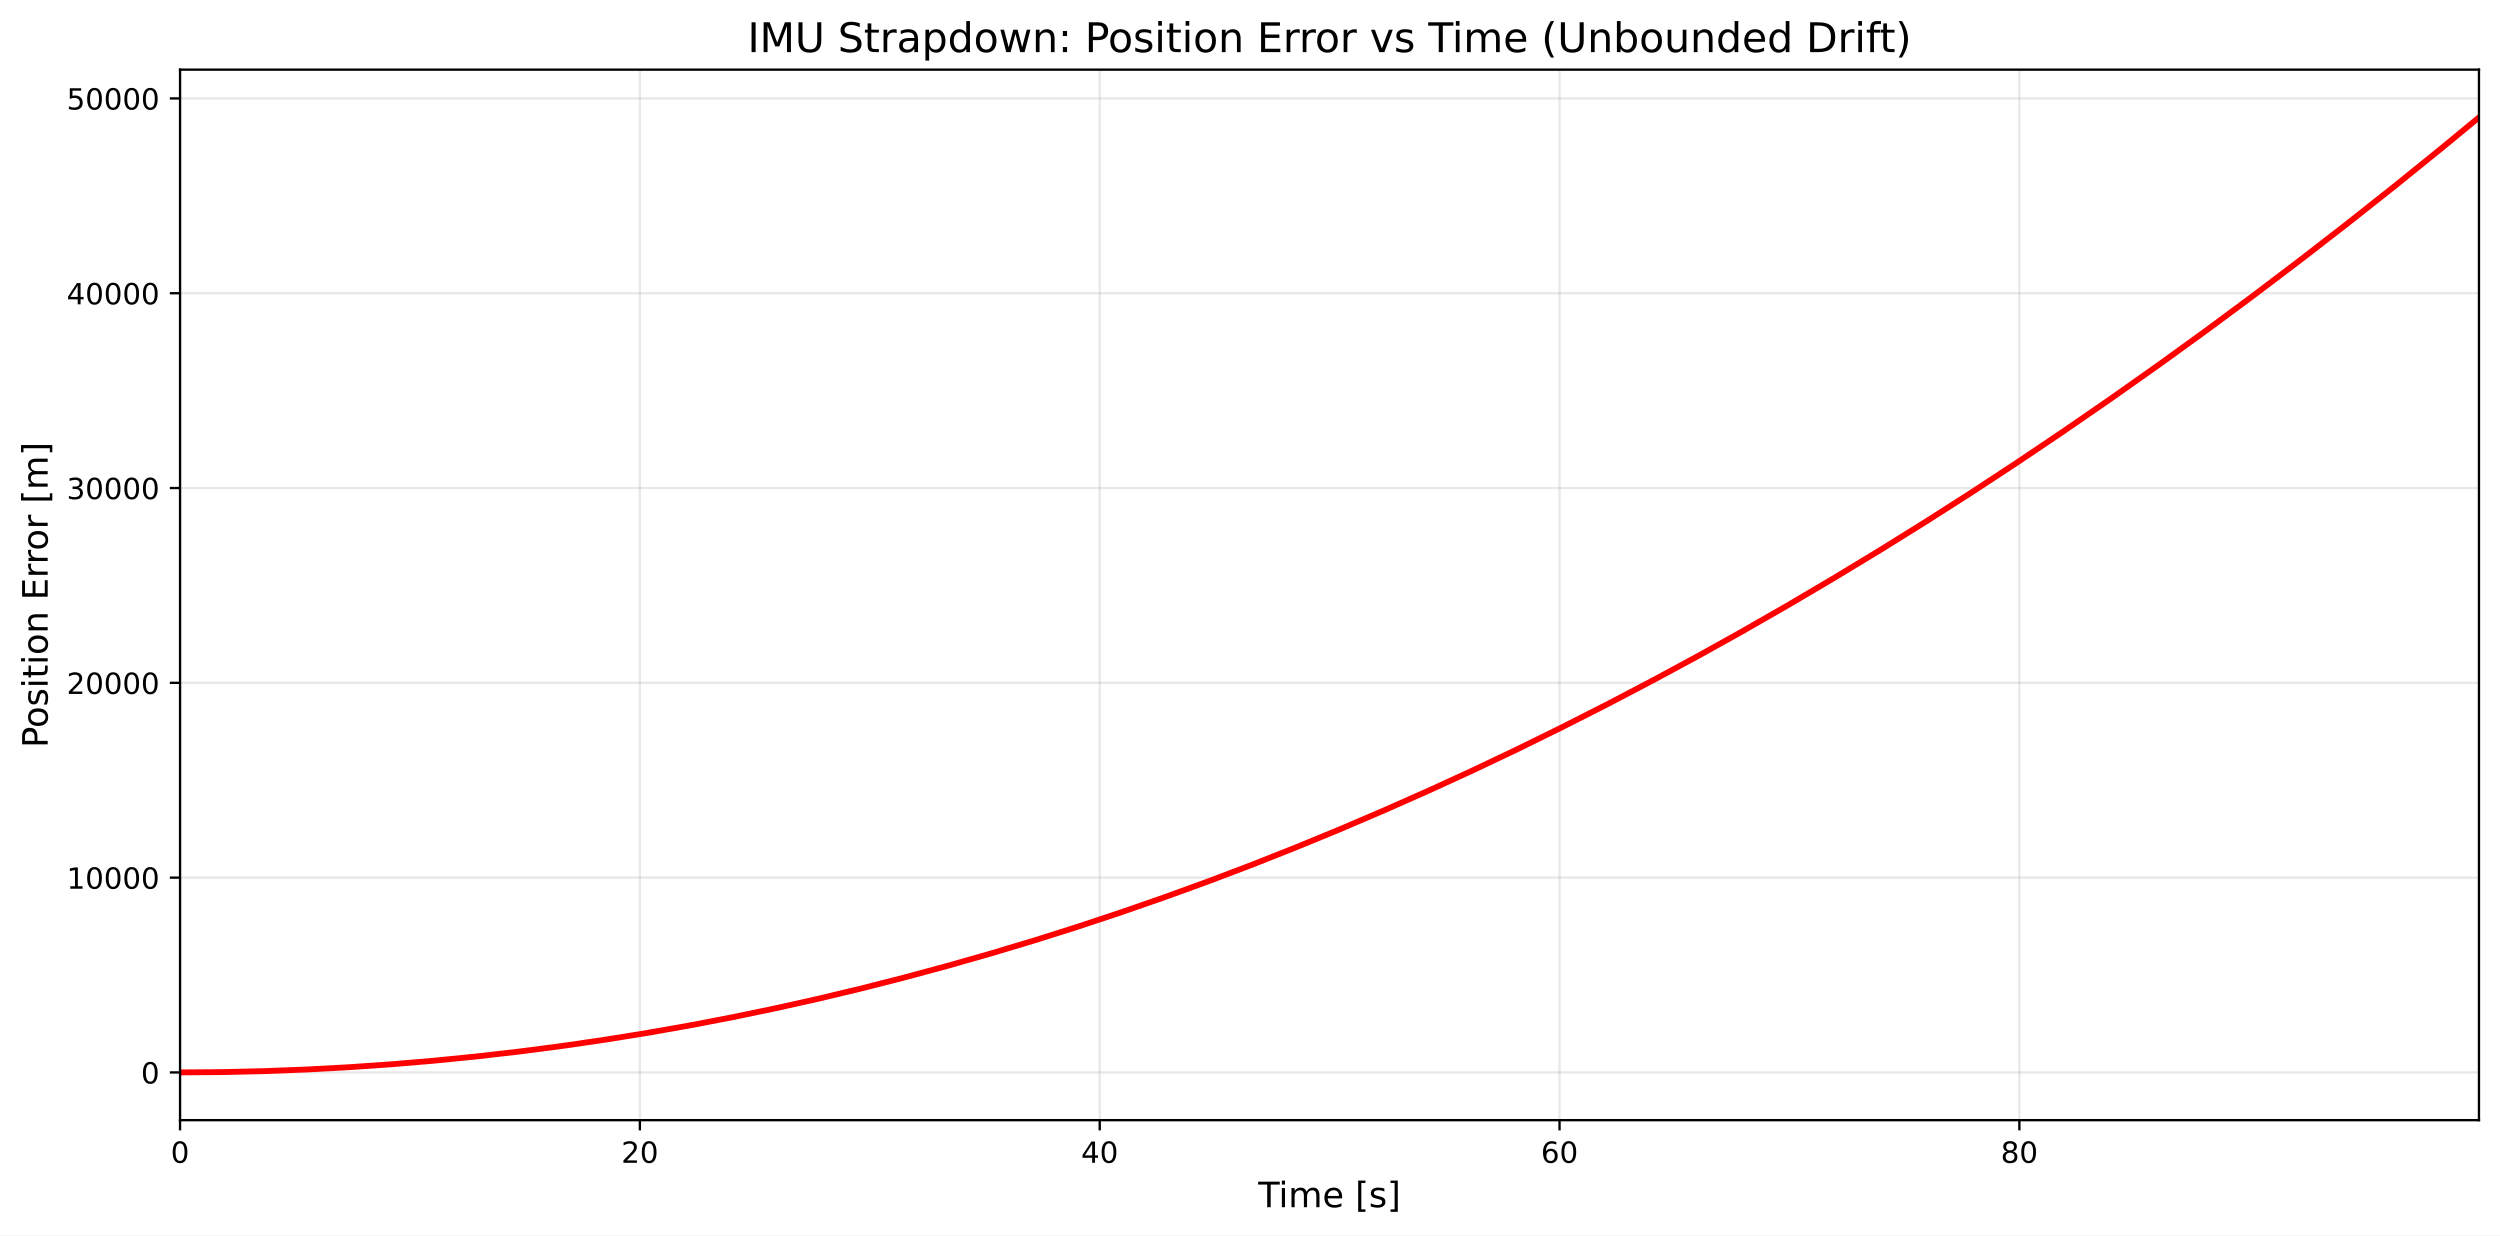
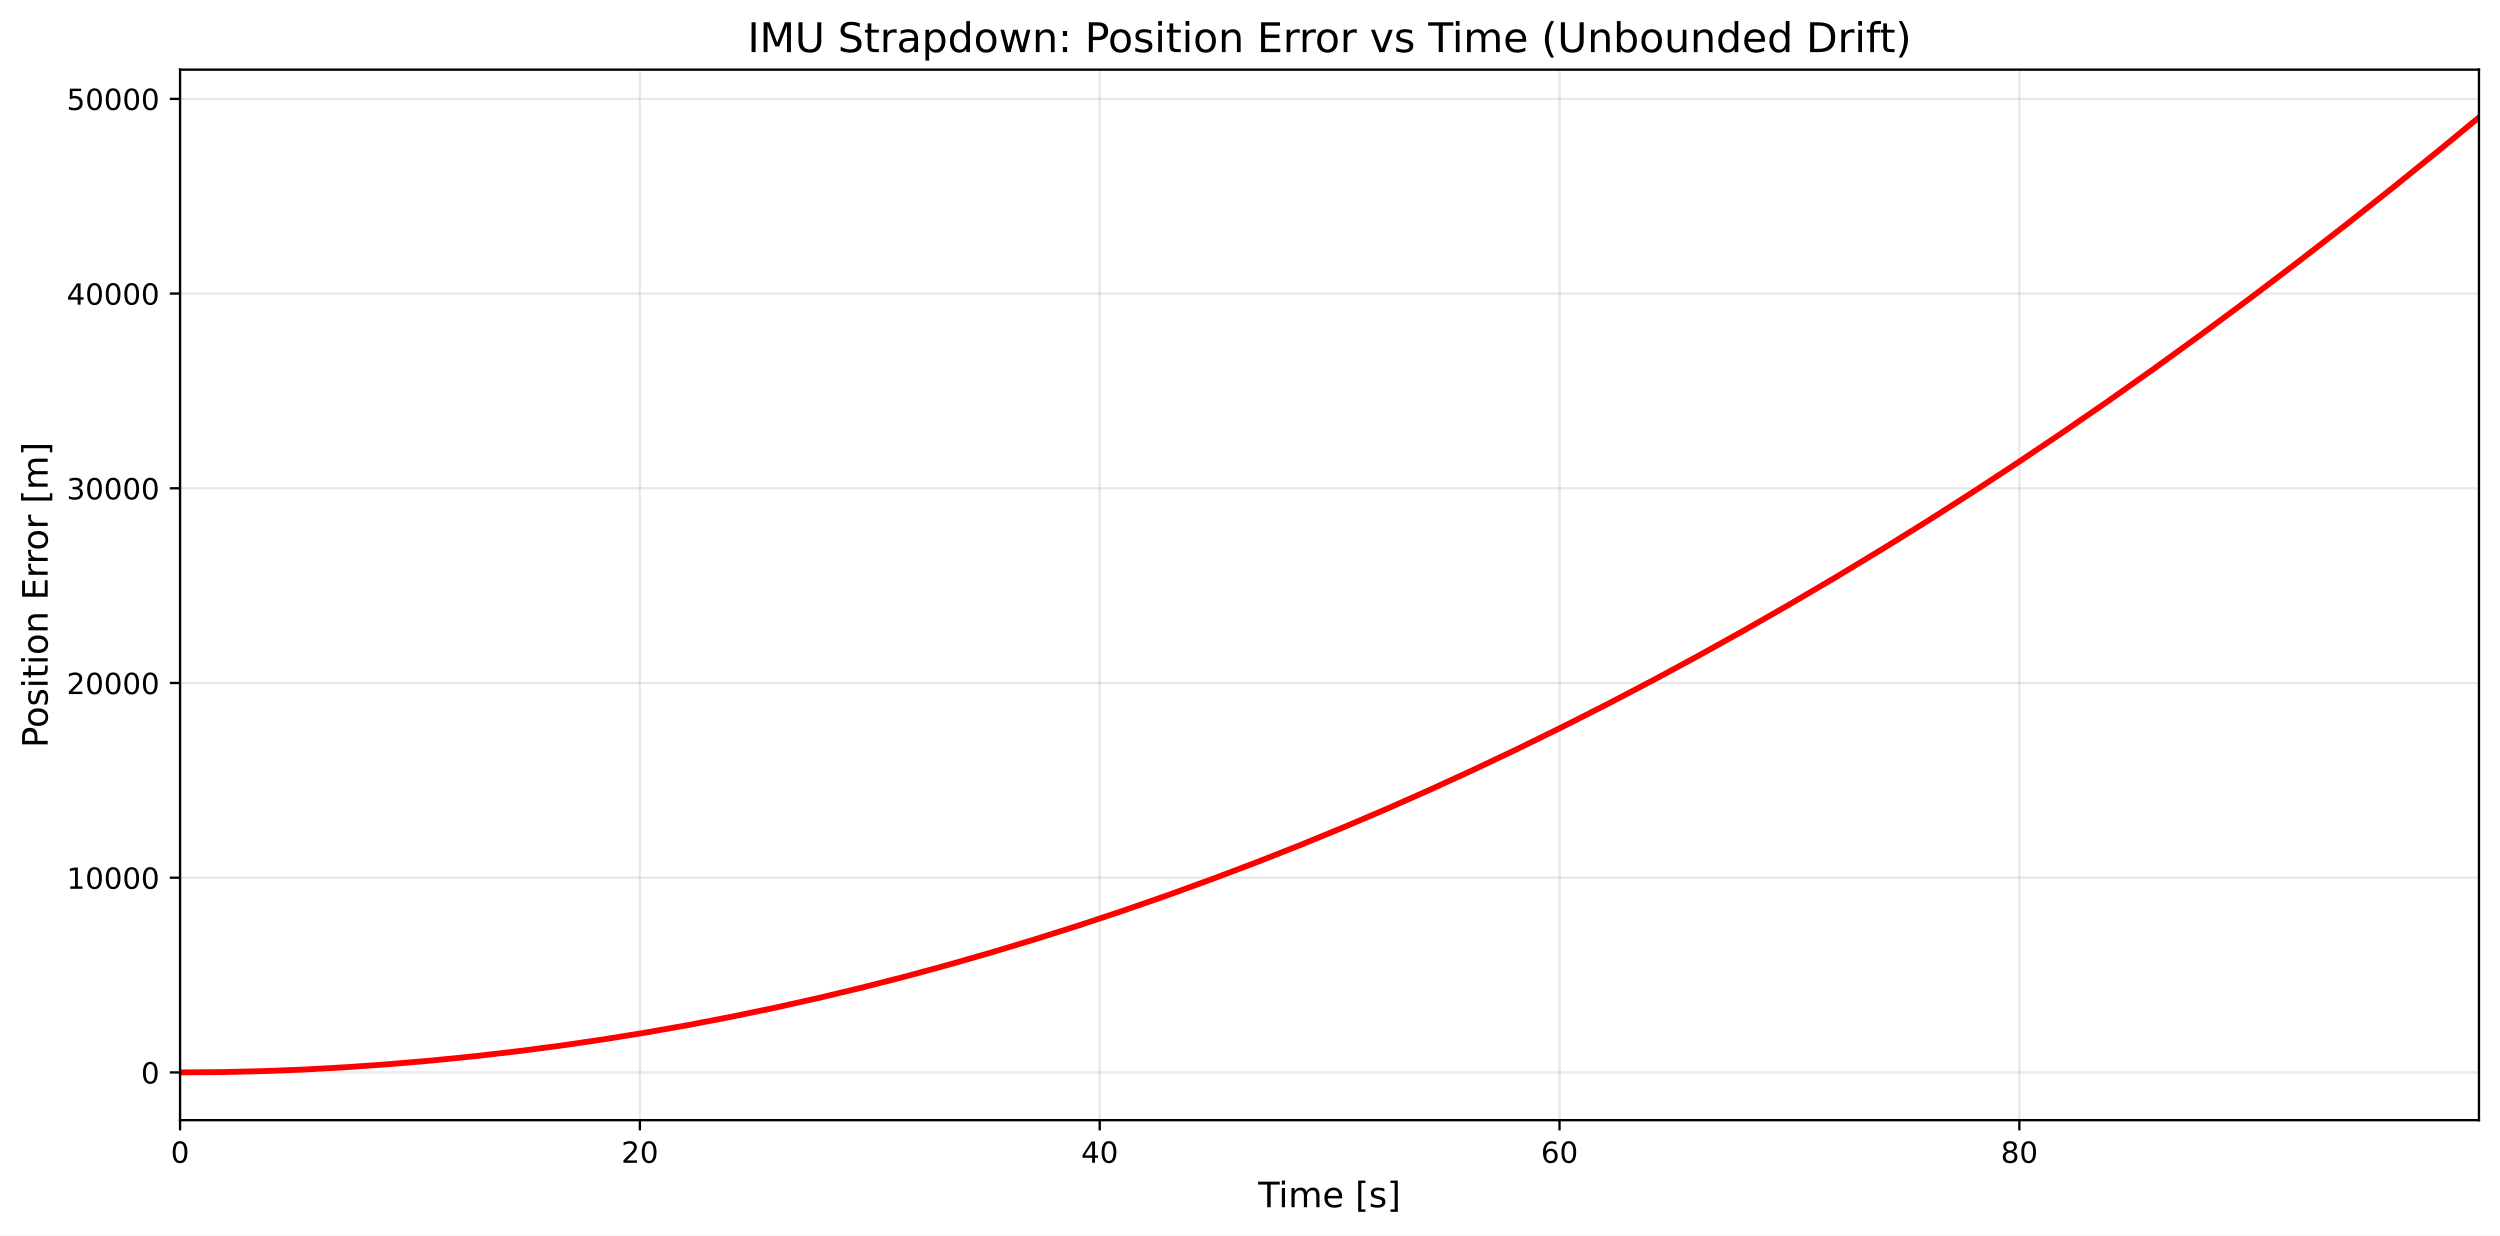
<svg xmlns="http://www.w3.org/2000/svg" xmlns:xlink="http://www.w3.org/1999/xlink" width="855.676pt" height="422.89pt" viewBox="0 0 855.676 422.89" version="1.1">
  <defs>
    <style type="text/css">*{stroke-linejoin: round; stroke-linecap: butt}</style>
  </defs>
  <g id="figure_1">
    <g id="patch_1">
      <path d="M 0 422.89  L 855.676 422.89  L 855.676 0  L 0 0  z " style="fill: #ffffff" />
    </g>
    <g id="axes_1">
      <g id="patch_2">
        <path d="M 61.626 383.398  L 848.476 383.398  L 848.476 23.838  L 61.626 23.838  z " style="fill: #ffffff" />
      </g>
      <g id="matplotlib.axis_1">
        <g id="xtick_1">
          <g id="line2d_1">
-             <path d="M 61.626 383.398  L 61.626 23.838  " clip-path="url(#p119f91f691)" style="fill: none; stroke: #b0b0b0; stroke-opacity: 0.3; stroke-width: 0.8; stroke-linecap: square" />
+             <path d="M 61.626 383.398  L 61.626 23.838  " clip-path="url(#p9055e78ddc)" style="fill: none; stroke: #b0b0b0; stroke-opacity: 0.3; stroke-width: 0.8; stroke-linecap: square" />
          </g>
          <g id="line2d_2">
            <defs>
-               <path id="md2d1f39b0f" d="M 0 0  L 0 3.5  " style="stroke: #000000; stroke-width: 0.8" />
+               <path id="m28f84fe0d6" d="M 0 0  L 0 3.5  " style="stroke: #000000; stroke-width: 0.8" />
            </defs>
            <g>
-               <use xlink:href="#md2d1f39b0f" x="61.626" y="383.398" style="stroke: #000000; stroke-width: 0.8" />
+               <use xlink:href="#m28f84fe0d6" x="61.626" y="383.398" style="stroke: #000000; stroke-width: 0.8" />
            </g>
          </g>
          <g id="text_1">
            <g transform="translate(58.445 397.9962) scale(0.1 -0.1)">
              <defs>
                <path id="DejaVuSans-30" d="M 2034 4250  Q 1547 4250 1301 3770  Q 1056 3291 1056 2328  Q 1056 1369 1301 889  Q 1547 409 2034 409  Q 2525 409 2770 889  Q 3016 1369 3016 2328  Q 3016 3291 2770 3770  Q 2525 4250 2034 4250  z M 2034 4750  Q 2819 4750 3233 4129  Q 3647 3509 3647 2328  Q 3647 1150 3233 529  Q 2819 -91 2034 -91  Q 1250 -91 836 529  Q 422 1150 422 2328  Q 422 3509 836 4129  Q 1250 4750 2034 4750  z " transform="scale(0.015625)" />
              </defs>
              <use xlink:href="#DejaVuSans-30" />
            </g>
          </g>
        </g>
        <g id="xtick_2">
          <g id="line2d_3">
-             <path d="M 219.012 383.398  L 219.012 23.838  " clip-path="url(#p119f91f691)" style="fill: none; stroke: #b0b0b0; stroke-opacity: 0.3; stroke-width: 0.8; stroke-linecap: square" />
+             <path d="M 219.012 383.398  L 219.012 23.838  " clip-path="url(#p9055e78ddc)" style="fill: none; stroke: #b0b0b0; stroke-opacity: 0.3; stroke-width: 0.8; stroke-linecap: square" />
          </g>
          <g id="line2d_4">
            <g>
-               <use xlink:href="#md2d1f39b0f" x="219.012" y="383.398" style="stroke: #000000; stroke-width: 0.8" />
+               <use xlink:href="#m28f84fe0d6" x="219.012" y="383.398" style="stroke: #000000; stroke-width: 0.8" />
            </g>
          </g>
          <g id="text_2">
            <g transform="translate(212.6495 397.9962) scale(0.1 -0.1)">
              <defs>
                <path id="DejaVuSans-32" d="M 1228 531  L 3431 531  L 3431 0  L 469 0  L 469 531  Q 828 903 1448 1529  Q 2069 2156 2228 2338  Q 2531 2678 2651 2914  Q 2772 3150 2772 3378  Q 2772 3750 2511 3984  Q 2250 4219 1831 4219  Q 1534 4219 1204 4116  Q 875 4013 500 3803  L 500 4441  Q 881 4594 1212 4672  Q 1544 4750 1819 4750  Q 2544 4750 2975 4387  Q 3406 4025 3406 3419  Q 3406 3131 3298 2873  Q 3191 2616 2906 2266  Q 2828 2175 2409 1742  Q 1991 1309 1228 531  z " transform="scale(0.015625)" />
              </defs>
              <use xlink:href="#DejaVuSans-32" />
              <use xlink:href="#DejaVuSans-30" transform="translate(63.62305 0)" />
            </g>
          </g>
        </g>
        <g id="xtick_3">
          <g id="line2d_5">
-             <path d="M 376.398 383.398  L 376.398 23.838  " clip-path="url(#p119f91f691)" style="fill: none; stroke: #b0b0b0; stroke-opacity: 0.3; stroke-width: 0.8; stroke-linecap: square" />
+             <path d="M 376.398 383.398  L 376.398 23.838  " clip-path="url(#p9055e78ddc)" style="fill: none; stroke: #b0b0b0; stroke-opacity: 0.3; stroke-width: 0.8; stroke-linecap: square" />
          </g>
          <g id="line2d_6">
            <g>
-               <use xlink:href="#md2d1f39b0f" x="376.398" y="383.398" style="stroke: #000000; stroke-width: 0.8" />
+               <use xlink:href="#m28f84fe0d6" x="376.398" y="383.398" style="stroke: #000000; stroke-width: 0.8" />
            </g>
          </g>
          <g id="text_3">
            <g transform="translate(370.0352 397.9962) scale(0.1 -0.1)">
              <defs>
                <path id="DejaVuSans-34" d="M 2419 4116  L 825 1625  L 2419 1625  L 2419 4116  z M 2253 4666  L 3047 4666  L 3047 1625  L 3713 1625  L 3713 1100  L 3047 1100  L 3047 0  L 2419 0  L 2419 1100  L 313 1100  L 313 1709  L 2253 4666  z " transform="scale(0.015625)" />
              </defs>
              <use xlink:href="#DejaVuSans-34" />
              <use xlink:href="#DejaVuSans-30" transform="translate(63.62305 0)" />
            </g>
          </g>
        </g>
        <g id="xtick_4">
          <g id="line2d_7">
-             <path d="M 533.783 383.398  L 533.783 23.838  " clip-path="url(#p119f91f691)" style="fill: none; stroke: #b0b0b0; stroke-opacity: 0.3; stroke-width: 0.8; stroke-linecap: square" />
+             <path d="M 533.783 383.398  L 533.783 23.838  " clip-path="url(#p9055e78ddc)" style="fill: none; stroke: #b0b0b0; stroke-opacity: 0.3; stroke-width: 0.8; stroke-linecap: square" />
          </g>
          <g id="line2d_8">
            <g>
-               <use xlink:href="#md2d1f39b0f" x="533.783" y="383.398" style="stroke: #000000; stroke-width: 0.8" />
+               <use xlink:href="#m28f84fe0d6" x="533.783" y="383.398" style="stroke: #000000; stroke-width: 0.8" />
            </g>
          </g>
          <g id="text_4">
            <g transform="translate(527.421 397.9962) scale(0.1 -0.1)">
              <defs>
                <path id="DejaVuSans-36" d="M 2113 2584  Q 1688 2584 1439 2293  Q 1191 2003 1191 1497  Q 1191 994 1439 701  Q 1688 409 2113 409  Q 2538 409 2786 701  Q 3034 994 3034 1497  Q 3034 2003 2786 2293  Q 2538 2584 2113 2584  z M 3366 4563  L 3366 3988  Q 3128 4100 2886 4159  Q 2644 4219 2406 4219  Q 1781 4219 1451 3797  Q 1122 3375 1075 2522  Q 1259 2794 1537 2939  Q 1816 3084 2150 3084  Q 2853 3084 3261 2657  Q 3669 2231 3669 1497  Q 3669 778 3244 343  Q 2819 -91 2113 -91  Q 1303 -91 875 529  Q 447 1150 447 2328  Q 447 3434 972 4092  Q 1497 4750 2381 4750  Q 2619 4750 2861 4703  Q 3103 4656 3366 4563  z " transform="scale(0.015625)" />
              </defs>
              <use xlink:href="#DejaVuSans-36" />
              <use xlink:href="#DejaVuSans-30" transform="translate(63.62305 0)" />
            </g>
          </g>
        </g>
        <g id="xtick_5">
          <g id="line2d_9">
-             <path d="M 691.169 383.398  L 691.169 23.838  " clip-path="url(#p119f91f691)" style="fill: none; stroke: #b0b0b0; stroke-opacity: 0.3; stroke-width: 0.8; stroke-linecap: square" />
+             <path d="M 691.169 383.398  L 691.169 23.838  " clip-path="url(#p9055e78ddc)" style="fill: none; stroke: #b0b0b0; stroke-opacity: 0.3; stroke-width: 0.8; stroke-linecap: square" />
          </g>
          <g id="line2d_10">
            <g>
-               <use xlink:href="#md2d1f39b0f" x="691.169" y="383.398" style="stroke: #000000; stroke-width: 0.8" />
+               <use xlink:href="#m28f84fe0d6" x="691.169" y="383.398" style="stroke: #000000; stroke-width: 0.8" />
            </g>
          </g>
          <g id="text_5">
            <g transform="translate(684.8067 397.9962) scale(0.1 -0.1)">
              <defs>
                <path id="DejaVuSans-38" d="M 2034 2216  Q 1584 2216 1326 1975  Q 1069 1734 1069 1313  Q 1069 891 1326 650  Q 1584 409 2034 409  Q 2484 409 2743 651  Q 3003 894 3003 1313  Q 3003 1734 2745 1975  Q 2488 2216 2034 2216  z M 1403 2484  Q 997 2584 770 2862  Q 544 3141 544 3541  Q 544 4100 942 4425  Q 1341 4750 2034 4750  Q 2731 4750 3128 4425  Q 3525 4100 3525 3541  Q 3525 3141 3298 2862  Q 3072 2584 2669 2484  Q 3125 2378 3379 2068  Q 3634 1759 3634 1313  Q 3634 634 3220 271  Q 2806 -91 2034 -91  Q 1263 -91 848 271  Q 434 634 434 1313  Q 434 1759 690 2068  Q 947 2378 1403 2484  z M 1172 3481  Q 1172 3119 1398 2916  Q 1625 2713 2034 2713  Q 2441 2713 2670 2916  Q 2900 3119 2900 3481  Q 2900 3844 2670 4047  Q 2441 4250 2034 4250  Q 1625 4250 1398 4047  Q 1172 3844 1172 3481  z " transform="scale(0.015625)" />
              </defs>
              <use xlink:href="#DejaVuSans-38" />
              <use xlink:href="#DejaVuSans-30" transform="translate(63.62305 0)" />
            </g>
          </g>
        </g>
        <g id="text_6">
          <g transform="translate(430.6566 413.1941) scale(0.12 -0.12)">
            <defs>
              <path id="DejaVuSans-54" d="M -19 4666  L 3928 4666  L 3928 4134  L 2272 4134  L 2272 0  L 1638 0  L 1638 4134  L -19 4134  L -19 4666  z " transform="scale(0.015625)" />
              <path id="DejaVuSans-69" d="M 603 3500  L 1178 3500  L 1178 0  L 603 0  L 603 3500  z M 603 4863  L 1178 4863  L 1178 4134  L 603 4134  L 603 4863  z " transform="scale(0.015625)" />
              <path id="DejaVuSans-6d" d="M 3328 2828  Q 3544 3216 3844 3400  Q 4144 3584 4550 3584  Q 5097 3584 5394 3201  Q 5691 2819 5691 2113  L 5691 0  L 5113 0  L 5113 2094  Q 5113 2597 4934 2840  Q 4756 3084 4391 3084  Q 3944 3084 3684 2787  Q 3425 2491 3425 1978  L 3425 0  L 2847 0  L 2847 2094  Q 2847 2600 2669 2842  Q 2491 3084 2119 3084  Q 1678 3084 1418 2786  Q 1159 2488 1159 1978  L 1159 0  L 581 0  L 581 3500  L 1159 3500  L 1159 2956  Q 1356 3278 1631 3431  Q 1906 3584 2284 3584  Q 2666 3584 2933 3390  Q 3200 3197 3328 2828  z " transform="scale(0.015625)" />
              <path id="DejaVuSans-65" d="M 3597 1894  L 3597 1613  L 953 1613  Q 991 1019 1311 708  Q 1631 397 2203 397  Q 2534 397 2845 478  Q 3156 559 3463 722  L 3463 178  Q 3153 47 2828 -22  Q 2503 -91 2169 -91  Q 1331 -91 842 396  Q 353 884 353 1716  Q 353 2575 817 3079  Q 1281 3584 2069 3584  Q 2775 3584 3186 3129  Q 3597 2675 3597 1894  z M 3022 2063  Q 3016 2534 2758 2815  Q 2500 3097 2075 3097  Q 1594 3097 1305 2825  Q 1016 2553 972 2059  L 3022 2063  z " transform="scale(0.015625)" />
              <path id="DejaVuSans-20" transform="scale(0.015625)" />
              <path id="DejaVuSans-5b" d="M 550 4863  L 1875 4863  L 1875 4416  L 1125 4416  L 1125 -397  L 1875 -397  L 1875 -844  L 550 -844  L 550 4863  z " transform="scale(0.015625)" />
              <path id="DejaVuSans-73" d="M 2834 3397  L 2834 2853  Q 2591 2978 2328 3040  Q 2066 3103 1784 3103  Q 1356 3103 1142 2972  Q 928 2841 928 2578  Q 928 2378 1081 2264  Q 1234 2150 1697 2047  L 1894 2003  Q 2506 1872 2764 1633  Q 3022 1394 3022 966  Q 3022 478 2636 193  Q 2250 -91 1575 -91  Q 1294 -91 989 -36  Q 684 19 347 128  L 347 722  Q 666 556 975 473  Q 1284 391 1588 391  Q 1994 391 2212 530  Q 2431 669 2431 922  Q 2431 1156 2273 1281  Q 2116 1406 1581 1522  L 1381 1569  Q 847 1681 609 1914  Q 372 2147 372 2553  Q 372 3047 722 3315  Q 1072 3584 1716 3584  Q 2034 3584 2315 3537  Q 2597 3491 2834 3397  z " transform="scale(0.015625)" />
              <path id="DejaVuSans-5d" d="M 1947 4863  L 1947 -844  L 622 -844  L 622 -397  L 1369 -397  L 1369 4416  L 622 4416  L 622 4863  L 1947 4863  z " transform="scale(0.015625)" />
            </defs>
            <use xlink:href="#DejaVuSans-54" />
            <use xlink:href="#DejaVuSans-69" transform="translate(57.95898 0)" />
            <use xlink:href="#DejaVuSans-6d" transform="translate(85.74219 0)" />
            <use xlink:href="#DejaVuSans-65" transform="translate(183.1543 0)" />
            <use xlink:href="#DejaVuSans-20" transform="translate(244.6777 0)" />
            <use xlink:href="#DejaVuSans-5b" transform="translate(276.4648 0)" />
            <use xlink:href="#DejaVuSans-73" transform="translate(315.4785 0)" />
            <use xlink:href="#DejaVuSans-5d" transform="translate(367.5781 0)" />
          </g>
        </g>
      </g>
      <g id="matplotlib.axis_2">
        <g id="ytick_1">
          <g id="line2d_11">
-             <path d="M 61.626 367.054  L 848.476 367.054  " clip-path="url(#p119f91f691)" style="fill: none; stroke: #b0b0b0; stroke-opacity: 0.3; stroke-width: 0.8; stroke-linecap: square" />
+             <path d="M 61.626 367.054  L 848.476 367.054  " clip-path="url(#p9055e78ddc)" style="fill: none; stroke: #b0b0b0; stroke-opacity: 0.3; stroke-width: 0.8; stroke-linecap: square" />
          </g>
          <g id="line2d_12">
            <defs>
-               <path id="mf4730d9400" d="M 0 0  L -3.5 0  " style="stroke: #000000; stroke-width: 0.8" />
+               <path id="m037f4a684e" d="M 0 0  L -3.5 0  " style="stroke: #000000; stroke-width: 0.8" />
            </defs>
            <g>
-               <use xlink:href="#mf4730d9400" x="61.626" y="367.054" style="stroke: #000000; stroke-width: 0.8" />
+               <use xlink:href="#m037f4a684e" x="61.626" y="367.054" style="stroke: #000000; stroke-width: 0.8" />
            </g>
          </g>
          <g id="text_7">
            <g transform="translate(48.26375 370.8534) scale(0.1 -0.1)">
              <use xlink:href="#DejaVuSans-30" />
            </g>
          </g>
        </g>
        <g id="ytick_2">
          <g id="line2d_13">
-             <path d="M 61.626 300.383  L 848.476 300.383  " clip-path="url(#p119f91f691)" style="fill: none; stroke: #b0b0b0; stroke-opacity: 0.3; stroke-width: 0.8; stroke-linecap: square" />
+             <path d="M 61.626 300.411  L 848.476 300.411  " clip-path="url(#p9055e78ddc)" style="fill: none; stroke: #b0b0b0; stroke-opacity: 0.3; stroke-width: 0.8; stroke-linecap: square" />
          </g>
          <g id="line2d_14">
            <g>
-               <use xlink:href="#mf4730d9400" x="61.626" y="300.383" style="stroke: #000000; stroke-width: 0.8" />
+               <use xlink:href="#m037f4a684e" x="61.626" y="300.411" style="stroke: #000000; stroke-width: 0.8" />
            </g>
          </g>
          <g id="text_8">
-             <g transform="translate(22.81375 304.1817) scale(0.1 -0.1)">
+             <g transform="translate(22.81375 304.2107) scale(0.1 -0.1)">
              <defs>
                <path id="DejaVuSans-31" d="M 794 531  L 1825 531  L 1825 4091  L 703 3866  L 703 4441  L 1819 4666  L 2450 4666  L 2450 531  L 3481 531  L 3481 0  L 794 0  L 794 531  z " transform="scale(0.015625)" />
              </defs>
              <use xlink:href="#DejaVuSans-31" />
              <use xlink:href="#DejaVuSans-30" transform="translate(63.62305 0)" />
              <use xlink:href="#DejaVuSans-30" transform="translate(127.2461 0)" />
              <use xlink:href="#DejaVuSans-30" transform="translate(190.8691 0)" />
              <use xlink:href="#DejaVuSans-30" transform="translate(254.4922 0)" />
            </g>
          </g>
        </g>
        <g id="ytick_3">
          <g id="line2d_15">
-             <path d="M 61.626 233.711  L 848.476 233.711  " clip-path="url(#p119f91f691)" style="fill: none; stroke: #b0b0b0; stroke-opacity: 0.3; stroke-width: 0.8; stroke-linecap: square" />
+             <path d="M 61.626 233.769  L 848.476 233.769  " clip-path="url(#p9055e78ddc)" style="fill: none; stroke: #b0b0b0; stroke-opacity: 0.3; stroke-width: 0.8; stroke-linecap: square" />
          </g>
          <g id="line2d_16">
            <g>
-               <use xlink:href="#mf4730d9400" x="61.626" y="233.711" style="stroke: #000000; stroke-width: 0.8" />
+               <use xlink:href="#m037f4a684e" x="61.626" y="233.769" style="stroke: #000000; stroke-width: 0.8" />
            </g>
          </g>
          <g id="text_9">
-             <g transform="translate(22.81375 237.5101) scale(0.1 -0.1)">
+             <g transform="translate(22.81375 237.568) scale(0.1 -0.1)">
              <use xlink:href="#DejaVuSans-32" />
              <use xlink:href="#DejaVuSans-30" transform="translate(63.62305 0)" />
              <use xlink:href="#DejaVuSans-30" transform="translate(127.2461 0)" />
              <use xlink:href="#DejaVuSans-30" transform="translate(190.8691 0)" />
              <use xlink:href="#DejaVuSans-30" transform="translate(254.4922 0)" />
            </g>
          </g>
        </g>
        <g id="ytick_4">
          <g id="line2d_17">
-             <path d="M 61.626 167.039  L 848.476 167.039  " clip-path="url(#p119f91f691)" style="fill: none; stroke: #b0b0b0; stroke-opacity: 0.3; stroke-width: 0.8; stroke-linecap: square" />
+             <path d="M 61.626 167.126  L 848.476 167.126  " clip-path="url(#p9055e78ddc)" style="fill: none; stroke: #b0b0b0; stroke-opacity: 0.3; stroke-width: 0.8; stroke-linecap: square" />
          </g>
          <g id="line2d_18">
            <g>
-               <use xlink:href="#mf4730d9400" x="61.626" y="167.039" style="stroke: #000000; stroke-width: 0.8" />
+               <use xlink:href="#m037f4a684e" x="61.626" y="167.126" style="stroke: #000000; stroke-width: 0.8" />
            </g>
          </g>
          <g id="text_10">
-             <g transform="translate(22.81375 170.8384) scale(0.1 -0.1)">
+             <g transform="translate(22.81375 170.9253) scale(0.1 -0.1)">
              <defs>
                <path id="DejaVuSans-33" d="M 2597 2516  Q 3050 2419 3304 2112  Q 3559 1806 3559 1356  Q 3559 666 3084 287  Q 2609 -91 1734 -91  Q 1441 -91 1130 -33  Q 819 25 488 141  L 488 750  Q 750 597 1062 519  Q 1375 441 1716 441  Q 2309 441 2620 675  Q 2931 909 2931 1356  Q 2931 1769 2642 2001  Q 2353 2234 1838 2234  L 1294 2234  L 1294 2753  L 1863 2753  Q 2328 2753 2575 2939  Q 2822 3125 2822 3475  Q 2822 3834 2567 4026  Q 2313 4219 1838 4219  Q 1578 4219 1281 4162  Q 984 4106 628 3988  L 628 4550  Q 988 4650 1302 4700  Q 1616 4750 1894 4750  Q 2613 4750 3031 4423  Q 3450 4097 3450 3541  Q 3450 3153 3228 2886  Q 3006 2619 2597 2516  z " transform="scale(0.015625)" />
              </defs>
              <use xlink:href="#DejaVuSans-33" />
              <use xlink:href="#DejaVuSans-30" transform="translate(63.62305 0)" />
              <use xlink:href="#DejaVuSans-30" transform="translate(127.2461 0)" />
              <use xlink:href="#DejaVuSans-30" transform="translate(190.8691 0)" />
              <use xlink:href="#DejaVuSans-30" transform="translate(254.4922 0)" />
            </g>
          </g>
        </g>
        <g id="ytick_5">
          <g id="line2d_19">
-             <path d="M 61.626 100.368  L 848.476 100.368  " clip-path="url(#p119f91f691)" style="fill: none; stroke: #b0b0b0; stroke-opacity: 0.3; stroke-width: 0.8; stroke-linecap: square" />
+             <path d="M 61.626 100.483  L 848.476 100.483  " clip-path="url(#p9055e78ddc)" style="fill: none; stroke: #b0b0b0; stroke-opacity: 0.3; stroke-width: 0.8; stroke-linecap: square" />
          </g>
          <g id="line2d_20">
            <g>
-               <use xlink:href="#mf4730d9400" x="61.626" y="100.368" style="stroke: #000000; stroke-width: 0.8" />
+               <use xlink:href="#m037f4a684e" x="61.626" y="100.483" style="stroke: #000000; stroke-width: 0.8" />
            </g>
          </g>
          <g id="text_11">
-             <g transform="translate(22.81375 104.1668) scale(0.1 -0.1)">
+             <g transform="translate(22.81375 104.2826) scale(0.1 -0.1)">
              <use xlink:href="#DejaVuSans-34" />
              <use xlink:href="#DejaVuSans-30" transform="translate(63.62305 0)" />
              <use xlink:href="#DejaVuSans-30" transform="translate(127.2461 0)" />
              <use xlink:href="#DejaVuSans-30" transform="translate(190.8691 0)" />
              <use xlink:href="#DejaVuSans-30" transform="translate(254.4922 0)" />
            </g>
          </g>
        </g>
        <g id="ytick_6">
          <g id="line2d_21">
-             <path d="M 61.626 33.696  L 848.476 33.696  " clip-path="url(#p119f91f691)" style="fill: none; stroke: #b0b0b0; stroke-opacity: 0.3; stroke-width: 0.8; stroke-linecap: square" />
+             <path d="M 61.626 33.841  L 848.476 33.841  " clip-path="url(#p9055e78ddc)" style="fill: none; stroke: #b0b0b0; stroke-opacity: 0.3; stroke-width: 0.8; stroke-linecap: square" />
          </g>
          <g id="line2d_22">
            <g>
-               <use xlink:href="#mf4730d9400" x="61.626" y="33.696" style="stroke: #000000; stroke-width: 0.8" />
+               <use xlink:href="#m037f4a684e" x="61.626" y="33.841" style="stroke: #000000; stroke-width: 0.8" />
            </g>
          </g>
          <g id="text_12">
-             <g transform="translate(22.81375 37.4951) scale(0.1 -0.1)">
+             <g transform="translate(22.81375 37.63993) scale(0.1 -0.1)">
              <defs>
                <path id="DejaVuSans-35" d="M 691 4666  L 3169 4666  L 3169 4134  L 1269 4134  L 1269 2991  Q 1406 3038 1543 3061  Q 1681 3084 1819 3084  Q 2600 3084 3056 2656  Q 3513 2228 3513 1497  Q 3513 744 3044 326  Q 2575 -91 1722 -91  Q 1428 -91 1123 -41  Q 819 9 494 109  L 494 744  Q 775 591 1075 516  Q 1375 441 1709 441  Q 2250 441 2565 725  Q 2881 1009 2881 1497  Q 2881 1984 2565 2268  Q 2250 2553 1709 2553  Q 1456 2553 1204 2497  Q 953 2441 691 2322  L 691 4666  z " transform="scale(0.015625)" />
              </defs>
              <use xlink:href="#DejaVuSans-35" />
              <use xlink:href="#DejaVuSans-30" transform="translate(63.62305 0)" />
              <use xlink:href="#DejaVuSans-30" transform="translate(127.2461 0)" />
              <use xlink:href="#DejaVuSans-30" transform="translate(190.8691 0)" />
              <use xlink:href="#DejaVuSans-30" transform="translate(254.4922 0)" />
            </g>
          </g>
        </g>
        <g id="text_13">
          <g transform="translate(16.31812 255.9369) rotate(-90) scale(0.12 -0.12)">
            <defs>
              <path id="DejaVuSans-50" d="M 1259 4147  L 1259 2394  L 2053 2394  Q 2494 2394 2734 2622  Q 2975 2850 2975 3272  Q 2975 3691 2734 3919  Q 2494 4147 2053 4147  L 1259 4147  z M 628 4666  L 2053 4666  Q 2838 4666 3239 4311  Q 3641 3956 3641 3272  Q 3641 2581 3239 2228  Q 2838 1875 2053 1875  L 1259 1875  L 1259 0  L 628 0  L 628 4666  z " transform="scale(0.015625)" />
              <path id="DejaVuSans-6f" d="M 1959 3097  Q 1497 3097 1228 2736  Q 959 2375 959 1747  Q 959 1119 1226 758  Q 1494 397 1959 397  Q 2419 397 2687 759  Q 2956 1122 2956 1747  Q 2956 2369 2687 2733  Q 2419 3097 1959 3097  z M 1959 3584  Q 2709 3584 3137 3096  Q 3566 2609 3566 1747  Q 3566 888 3137 398  Q 2709 -91 1959 -91  Q 1206 -91 779 398  Q 353 888 353 1747  Q 353 2609 779 3096  Q 1206 3584 1959 3584  z " transform="scale(0.015625)" />
              <path id="DejaVuSans-74" d="M 1172 4494  L 1172 3500  L 2356 3500  L 2356 3053  L 1172 3053  L 1172 1153  Q 1172 725 1289 603  Q 1406 481 1766 481  L 2356 481  L 2356 0  L 1766 0  Q 1100 0 847 248  Q 594 497 594 1153  L 594 3053  L 172 3053  L 172 3500  L 594 3500  L 594 4494  L 1172 4494  z " transform="scale(0.015625)" />
              <path id="DejaVuSans-6e" d="M 3513 2113  L 3513 0  L 2938 0  L 2938 2094  Q 2938 2591 2744 2837  Q 2550 3084 2163 3084  Q 1697 3084 1428 2787  Q 1159 2491 1159 1978  L 1159 0  L 581 0  L 581 3500  L 1159 3500  L 1159 2956  Q 1366 3272 1645 3428  Q 1925 3584 2291 3584  Q 2894 3584 3203 3211  Q 3513 2838 3513 2113  z " transform="scale(0.015625)" />
              <path id="DejaVuSans-45" d="M 628 4666  L 3578 4666  L 3578 4134  L 1259 4134  L 1259 2753  L 3481 2753  L 3481 2222  L 1259 2222  L 1259 531  L 3634 531  L 3634 0  L 628 0  L 628 4666  z " transform="scale(0.015625)" />
              <path id="DejaVuSans-72" d="M 2631 2963  Q 2534 3019 2420 3045  Q 2306 3072 2169 3072  Q 1681 3072 1420 2755  Q 1159 2438 1159 1844  L 1159 0  L 581 0  L 581 3500  L 1159 3500  L 1159 2956  Q 1341 3275 1631 3429  Q 1922 3584 2338 3584  Q 2397 3584 2469 3576  Q 2541 3569 2628 3553  L 2631 2963  z " transform="scale(0.015625)" />
            </defs>
            <use xlink:href="#DejaVuSans-50" />
            <use xlink:href="#DejaVuSans-6f" transform="translate(56.67773 0)" />
            <use xlink:href="#DejaVuSans-73" transform="translate(117.8594 0)" />
            <use xlink:href="#DejaVuSans-69" transform="translate(169.959 0)" />
            <use xlink:href="#DejaVuSans-74" transform="translate(197.7422 0)" />
            <use xlink:href="#DejaVuSans-69" transform="translate(236.9512 0)" />
            <use xlink:href="#DejaVuSans-6f" transform="translate(264.7344 0)" />
            <use xlink:href="#DejaVuSans-6e" transform="translate(325.916 0)" />
            <use xlink:href="#DejaVuSans-20" transform="translate(389.2949 0)" />
            <use xlink:href="#DejaVuSans-45" transform="translate(421.082 0)" />
            <use xlink:href="#DejaVuSans-72" transform="translate(484.2656 0)" />
            <use xlink:href="#DejaVuSans-72" transform="translate(523.6289 0)" />
            <use xlink:href="#DejaVuSans-6f" transform="translate(562.4922 0)" />
            <use xlink:href="#DejaVuSans-72" transform="translate(623.6738 0)" />
            <use xlink:href="#DejaVuSans-20" transform="translate(664.7871 0)" />
            <use xlink:href="#DejaVuSans-5b" transform="translate(696.5742 0)" />
            <use xlink:href="#DejaVuSans-6d" transform="translate(735.5879 0)" />
            <use xlink:href="#DejaVuSans-5d" transform="translate(833 0)" />
          </g>
        </g>
      </g>
      <g id="line2d_23">
-         <path d="M 61.626 367.054  L 76.106 366.943  L 90.585 366.609  L 104.986 366.055  L 119.466 365.275  L 134.024 364.268  L 148.582 363.038  L 163.219 361.579  L 177.934 359.888  L 192.414 358.001  L 207.051 355.869  L 221.688 353.511  L 236.246 350.941  L 250.804 348.144  L 265.441 345.106  L 279.999 341.858  L 294.478 338.4  L 309.194 334.656  L 324.224 330.601  L 339.412 326.273  L 354.206 321.827  L 368.922 317.172  L 383.795 312.233  L 398.825 307.006  L 413.856 301.544  L 428.65 295.931  L 443.365 290.109  L 458.317 283.954  L 473.583 277.428  L 489.165 270.525  L 504.352 263.558  L 519.304 256.451  L 534.492 248.986  L 549.837 241.197  L 565.418 233.039  L 581.078 224.589  L 596.187 216.181  L 611.611 207.342  L 627.428 198.018  L 643.481 188.297  L 659.141 178.556  L 674.486 168.748  L 690.068 158.526  L 706.042 147.777  L 722.332 136.549  L 738.7 124.995  L 754.753 113.392  L 770.728 101.57  L 786.86 89.355  L 803.385 76.561  L 819.832 63.549  L 835.885 50.562  L 848.476 40.181  L 848.476 40.181  " clip-path="url(#p119f91f691)" style="fill: none; stroke: #ff0000; stroke-width: 2; stroke-linecap: square" />
+         <path d="M 61.626 367.054  L 76.106 366.942  L 90.27 366.611  L 104.12 366.065  L 118.285 365.283  L 133.001 364.246  L 147.795 362.982  L 162.589 361.495  L 177.383 359.785  L 191.863 357.89  L 206.579 355.739  L 221.294 353.362  L 235.852 350.786  L 250.568 347.956  L 265.441 344.87  L 279.842 341.652  L 294.478 338.153  L 309.037 334.445  L 323.437 330.548  L 338.389 326.267  L 353.97 321.576  L 369.158 316.772  L 384.031 311.835  L 399.219 306.556  L 414.879 300.876  L 430.224 295.077  L 444.939 289.279  L 459.733 283.21  L 474.685 276.834  L 489.558 270.252  L 504.667 263.319  L 520.012 256.037  L 535.2 248.583  L 550.545 240.805  L 565.811 232.818  L 580.999 224.619  L 596.895 215.788  L 612.555 206.835  L 628.372 197.534  L 644.347 187.883  L 659.613 178.403  L 674.801 168.706  L 690.461 158.444  L 706.278 147.814  L 721.781 137.128  L 737.126 126.28  L 753.179 114.655  L 769.705 102.414  L 786.151 89.954  L 802.598 77.214  L 819.045 64.193  L 835.571 50.821  L 848.476 40.181  L 848.476 40.181  " clip-path="url(#p9055e78ddc)" style="fill: none; stroke: #ff0000; stroke-width: 2; stroke-linecap: square" />
      </g>
      <g id="patch_3">
        <path d="M 61.626 383.398  L 61.626 23.838  " style="fill: none; stroke: #000000; stroke-width: 0.8; stroke-linejoin: miter; stroke-linecap: square" />
      </g>
      <g id="patch_4">
        <path d="M 848.476 383.398  L 848.476 23.838  " style="fill: none; stroke: #000000; stroke-width: 0.8; stroke-linejoin: miter; stroke-linecap: square" />
      </g>
      <g id="patch_5">
        <path d="M 61.626 383.398  L 848.476 383.398  " style="fill: none; stroke: #000000; stroke-width: 0.8; stroke-linejoin: miter; stroke-linecap: square" />
      </g>
      <g id="patch_6">
        <path d="M 61.626 23.838  L 848.476 23.838  " style="fill: none; stroke: #000000; stroke-width: 0.8; stroke-linejoin: miter; stroke-linecap: square" />
      </g>
      <g id="text_14">
        <g transform="translate(255.8652 17.83781) scale(0.14 -0.14)">
          <defs>
            <path id="DejaVuSans-49" d="M 628 4666  L 1259 4666  L 1259 0  L 628 0  L 628 4666  z " transform="scale(0.015625)" />
            <path id="DejaVuSans-4d" d="M 628 4666  L 1569 4666  L 2759 1491  L 3956 4666  L 4897 4666  L 4897 0  L 4281 0  L 4281 4097  L 3078 897  L 2444 897  L 1241 4097  L 1241 0  L 628 0  L 628 4666  z " transform="scale(0.015625)" />
            <path id="DejaVuSans-55" d="M 556 4666  L 1191 4666  L 1191 1831  Q 1191 1081 1462 751  Q 1734 422 2344 422  Q 2950 422 3222 751  Q 3494 1081 3494 1831  L 3494 4666  L 4128 4666  L 4128 1753  Q 4128 841 3676 375  Q 3225 -91 2344 -91  Q 1459 -91 1007 375  Q 556 841 556 1753  L 556 4666  z " transform="scale(0.015625)" />
            <path id="DejaVuSans-53" d="M 3425 4513  L 3425 3897  Q 3066 4069 2747 4153  Q 2428 4238 2131 4238  Q 1616 4238 1336 4038  Q 1056 3838 1056 3469  Q 1056 3159 1242 3001  Q 1428 2844 1947 2747  L 2328 2669  Q 3034 2534 3370 2195  Q 3706 1856 3706 1288  Q 3706 609 3251 259  Q 2797 -91 1919 -91  Q 1588 -91 1214 -16  Q 841 59 441 206  L 441 856  Q 825 641 1194 531  Q 1563 422 1919 422  Q 2459 422 2753 634  Q 3047 847 3047 1241  Q 3047 1584 2836 1778  Q 2625 1972 2144 2069  L 1759 2144  Q 1053 2284 737 2584  Q 422 2884 422 3419  Q 422 4038 858 4394  Q 1294 4750 2059 4750  Q 2388 4750 2728 4690  Q 3069 4631 3425 4513  z " transform="scale(0.015625)" />
            <path id="DejaVuSans-61" d="M 2194 1759  Q 1497 1759 1228 1600  Q 959 1441 959 1056  Q 959 750 1161 570  Q 1363 391 1709 391  Q 2188 391 2477 730  Q 2766 1069 2766 1631  L 2766 1759  L 2194 1759  z M 3341 1997  L 3341 0  L 2766 0  L 2766 531  Q 2569 213 2275 61  Q 1981 -91 1556 -91  Q 1019 -91 701 211  Q 384 513 384 1019  Q 384 1609 779 1909  Q 1175 2209 1959 2209  L 2766 2209  L 2766 2266  Q 2766 2663 2505 2880  Q 2244 3097 1772 3097  Q 1472 3097 1187 3025  Q 903 2953 641 2809  L 641 3341  Q 956 3463 1253 3523  Q 1550 3584 1831 3584  Q 2591 3584 2966 3190  Q 3341 2797 3341 1997  z " transform="scale(0.015625)" />
            <path id="DejaVuSans-70" d="M 1159 525  L 1159 -1331  L 581 -1331  L 581 3500  L 1159 3500  L 1159 2969  Q 1341 3281 1617 3432  Q 1894 3584 2278 3584  Q 2916 3584 3314 3078  Q 3713 2572 3713 1747  Q 3713 922 3314 415  Q 2916 -91 2278 -91  Q 1894 -91 1617 61  Q 1341 213 1159 525  z M 3116 1747  Q 3116 2381 2855 2742  Q 2594 3103 2138 3103  Q 1681 3103 1420 2742  Q 1159 2381 1159 1747  Q 1159 1113 1420 752  Q 1681 391 2138 391  Q 2594 391 2855 752  Q 3116 1113 3116 1747  z " transform="scale(0.015625)" />
            <path id="DejaVuSans-64" d="M 2906 2969  L 2906 4863  L 3481 4863  L 3481 0  L 2906 0  L 2906 525  Q 2725 213 2448 61  Q 2172 -91 1784 -91  Q 1150 -91 751 415  Q 353 922 353 1747  Q 353 2572 751 3078  Q 1150 3584 1784 3584  Q 2172 3584 2448 3432  Q 2725 3281 2906 2969  z M 947 1747  Q 947 1113 1208 752  Q 1469 391 1925 391  Q 2381 391 2643 752  Q 2906 1113 2906 1747  Q 2906 2381 2643 2742  Q 2381 3103 1925 3103  Q 1469 3103 1208 2742  Q 947 2381 947 1747  z " transform="scale(0.015625)" />
            <path id="DejaVuSans-77" d="M 269 3500  L 844 3500  L 1563 769  L 2278 3500  L 2956 3500  L 3675 769  L 4391 3500  L 4966 3500  L 4050 0  L 3372 0  L 2619 2869  L 1863 0  L 1184 0  L 269 3500  z " transform="scale(0.015625)" />
            <path id="DejaVuSans-3a" d="M 750 794  L 1409 794  L 1409 0  L 750 0  L 750 794  z M 750 3309  L 1409 3309  L 1409 2516  L 750 2516  L 750 3309  z " transform="scale(0.015625)" />
            <path id="DejaVuSans-76" d="M 191 3500  L 800 3500  L 1894 563  L 2988 3500  L 3597 3500  L 2284 0  L 1503 0  L 191 3500  z " transform="scale(0.015625)" />
            <path id="DejaVuSans-28" d="M 1984 4856  Q 1566 4138 1362 3434  Q 1159 2731 1159 2009  Q 1159 1288 1364 580  Q 1569 -128 1984 -844  L 1484 -844  Q 1016 -109 783 600  Q 550 1309 550 2009  Q 550 2706 781 3412  Q 1013 4119 1484 4856  L 1984 4856  z " transform="scale(0.015625)" />
            <path id="DejaVuSans-62" d="M 3116 1747  Q 3116 2381 2855 2742  Q 2594 3103 2138 3103  Q 1681 3103 1420 2742  Q 1159 2381 1159 1747  Q 1159 1113 1420 752  Q 1681 391 2138 391  Q 2594 391 2855 752  Q 3116 1113 3116 1747  z M 1159 2969  Q 1341 3281 1617 3432  Q 1894 3584 2278 3584  Q 2916 3584 3314 3078  Q 3713 2572 3713 1747  Q 3713 922 3314 415  Q 2916 -91 2278 -91  Q 1894 -91 1617 61  Q 1341 213 1159 525  L 1159 0  L 581 0  L 581 4863  L 1159 4863  L 1159 2969  z " transform="scale(0.015625)" />
            <path id="DejaVuSans-75" d="M 544 1381  L 544 3500  L 1119 3500  L 1119 1403  Q 1119 906 1312 657  Q 1506 409 1894 409  Q 2359 409 2629 706  Q 2900 1003 2900 1516  L 2900 3500  L 3475 3500  L 3475 0  L 2900 0  L 2900 538  Q 2691 219 2414 64  Q 2138 -91 1772 -91  Q 1169 -91 856 284  Q 544 659 544 1381  z M 1991 3584  L 1991 3584  z " transform="scale(0.015625)" />
            <path id="DejaVuSans-44" d="M 1259 4147  L 1259 519  L 2022 519  Q 2988 519 3436 956  Q 3884 1394 3884 2338  Q 3884 3275 3436 3711  Q 2988 4147 2022 4147  L 1259 4147  z M 628 4666  L 1925 4666  Q 3281 4666 3915 4102  Q 4550 3538 4550 2338  Q 4550 1131 3912 565  Q 3275 0 1925 0  L 628 0  L 628 4666  z " transform="scale(0.015625)" />
            <path id="DejaVuSans-66" d="M 2375 4863  L 2375 4384  L 1825 4384  Q 1516 4384 1395 4259  Q 1275 4134 1275 3809  L 1275 3500  L 2222 3500  L 2222 3053  L 1275 3053  L 1275 0  L 697 0  L 697 3053  L 147 3053  L 147 3500  L 697 3500  L 697 3744  Q 697 4328 969 4595  Q 1241 4863 1831 4863  L 2375 4863  z " transform="scale(0.015625)" />
            <path id="DejaVuSans-29" d="M 513 4856  L 1013 4856  Q 1481 4119 1714 3412  Q 1947 2706 1947 2009  Q 1947 1309 1714 600  Q 1481 -109 1013 -844  L 513 -844  Q 928 -128 1133 580  Q 1338 1288 1338 2009  Q 1338 2731 1133 3434  Q 928 4138 513 4856  z " transform="scale(0.015625)" />
          </defs>
          <use xlink:href="#DejaVuSans-49" />
          <use xlink:href="#DejaVuSans-4d" transform="translate(29.49219 0)" />
          <use xlink:href="#DejaVuSans-55" transform="translate(115.7715 0)" />
          <use xlink:href="#DejaVuSans-20" transform="translate(188.9648 0)" />
          <use xlink:href="#DejaVuSans-53" transform="translate(220.752 0)" />
          <use xlink:href="#DejaVuSans-74" transform="translate(284.2285 0)" />
          <use xlink:href="#DejaVuSans-72" transform="translate(323.4375 0)" />
          <use xlink:href="#DejaVuSans-61" transform="translate(364.5508 0)" />
          <use xlink:href="#DejaVuSans-70" transform="translate(425.8301 0)" />
          <use xlink:href="#DejaVuSans-64" transform="translate(489.3066 0)" />
          <use xlink:href="#DejaVuSans-6f" transform="translate(552.7832 0)" />
          <use xlink:href="#DejaVuSans-77" transform="translate(613.9648 0)" />
          <use xlink:href="#DejaVuSans-6e" transform="translate(695.752 0)" />
          <use xlink:href="#DejaVuSans-3a" transform="translate(759.1309 0)" />
          <use xlink:href="#DejaVuSans-20" transform="translate(792.8223 0)" />
          <use xlink:href="#DejaVuSans-50" transform="translate(824.6094 0)" />
          <use xlink:href="#DejaVuSans-6f" transform="translate(881.2871 0)" />
          <use xlink:href="#DejaVuSans-73" transform="translate(942.4688 0)" />
          <use xlink:href="#DejaVuSans-69" transform="translate(994.5684 0)" />
          <use xlink:href="#DejaVuSans-74" transform="translate(1022.352 0)" />
          <use xlink:href="#DejaVuSans-69" transform="translate(1061.561 0)" />
          <use xlink:href="#DejaVuSans-6f" transform="translate(1089.344 0)" />
          <use xlink:href="#DejaVuSans-6e" transform="translate(1150.525 0)" />
          <use xlink:href="#DejaVuSans-20" transform="translate(1213.904 0)" />
          <use xlink:href="#DejaVuSans-45" transform="translate(1245.691 0)" />
          <use xlink:href="#DejaVuSans-72" transform="translate(1308.875 0)" />
          <use xlink:href="#DejaVuSans-72" transform="translate(1348.238 0)" />
          <use xlink:href="#DejaVuSans-6f" transform="translate(1387.102 0)" />
          <use xlink:href="#DejaVuSans-72" transform="translate(1448.283 0)" />
          <use xlink:href="#DejaVuSans-20" transform="translate(1489.396 0)" />
          <use xlink:href="#DejaVuSans-76" transform="translate(1521.184 0)" />
          <use xlink:href="#DejaVuSans-73" transform="translate(1580.363 0)" />
          <use xlink:href="#DejaVuSans-20" transform="translate(1632.463 0)" />
          <use xlink:href="#DejaVuSans-54" transform="translate(1664.25 0)" />
          <use xlink:href="#DejaVuSans-69" transform="translate(1722.209 0)" />
          <use xlink:href="#DejaVuSans-6d" transform="translate(1749.992 0)" />
          <use xlink:href="#DejaVuSans-65" transform="translate(1847.404 0)" />
          <use xlink:href="#DejaVuSans-20" transform="translate(1908.928 0)" />
          <use xlink:href="#DejaVuSans-28" transform="translate(1940.715 0)" />
          <use xlink:href="#DejaVuSans-55" transform="translate(1979.729 0)" />
          <use xlink:href="#DejaVuSans-6e" transform="translate(2052.922 0)" />
          <use xlink:href="#DejaVuSans-62" transform="translate(2116.301 0)" />
          <use xlink:href="#DejaVuSans-6f" transform="translate(2179.777 0)" />
          <use xlink:href="#DejaVuSans-75" transform="translate(2240.959 0)" />
          <use xlink:href="#DejaVuSans-6e" transform="translate(2304.338 0)" />
          <use xlink:href="#DejaVuSans-64" transform="translate(2367.717 0)" />
          <use xlink:href="#DejaVuSans-65" transform="translate(2431.193 0)" />
          <use xlink:href="#DejaVuSans-64" transform="translate(2492.717 0)" />
          <use xlink:href="#DejaVuSans-20" transform="translate(2556.193 0)" />
          <use xlink:href="#DejaVuSans-44" transform="translate(2587.98 0)" />
          <use xlink:href="#DejaVuSans-72" transform="translate(2664.982 0)" />
          <use xlink:href="#DejaVuSans-69" transform="translate(2706.096 0)" />
          <use xlink:href="#DejaVuSans-66" transform="translate(2733.879 0)" />
          <use xlink:href="#DejaVuSans-74" transform="translate(2767.334 0)" />
          <use xlink:href="#DejaVuSans-29" transform="translate(2806.543 0)" />
        </g>
      </g>
    </g>
  </g>
  <defs>
-     <clipPath id="p119f91f691">
+     <clipPath id="p9055e78ddc">
      <rect x="61.626" y="23.838" width="786.85" height="359.56" />
    </clipPath>
  </defs>
</svg>
